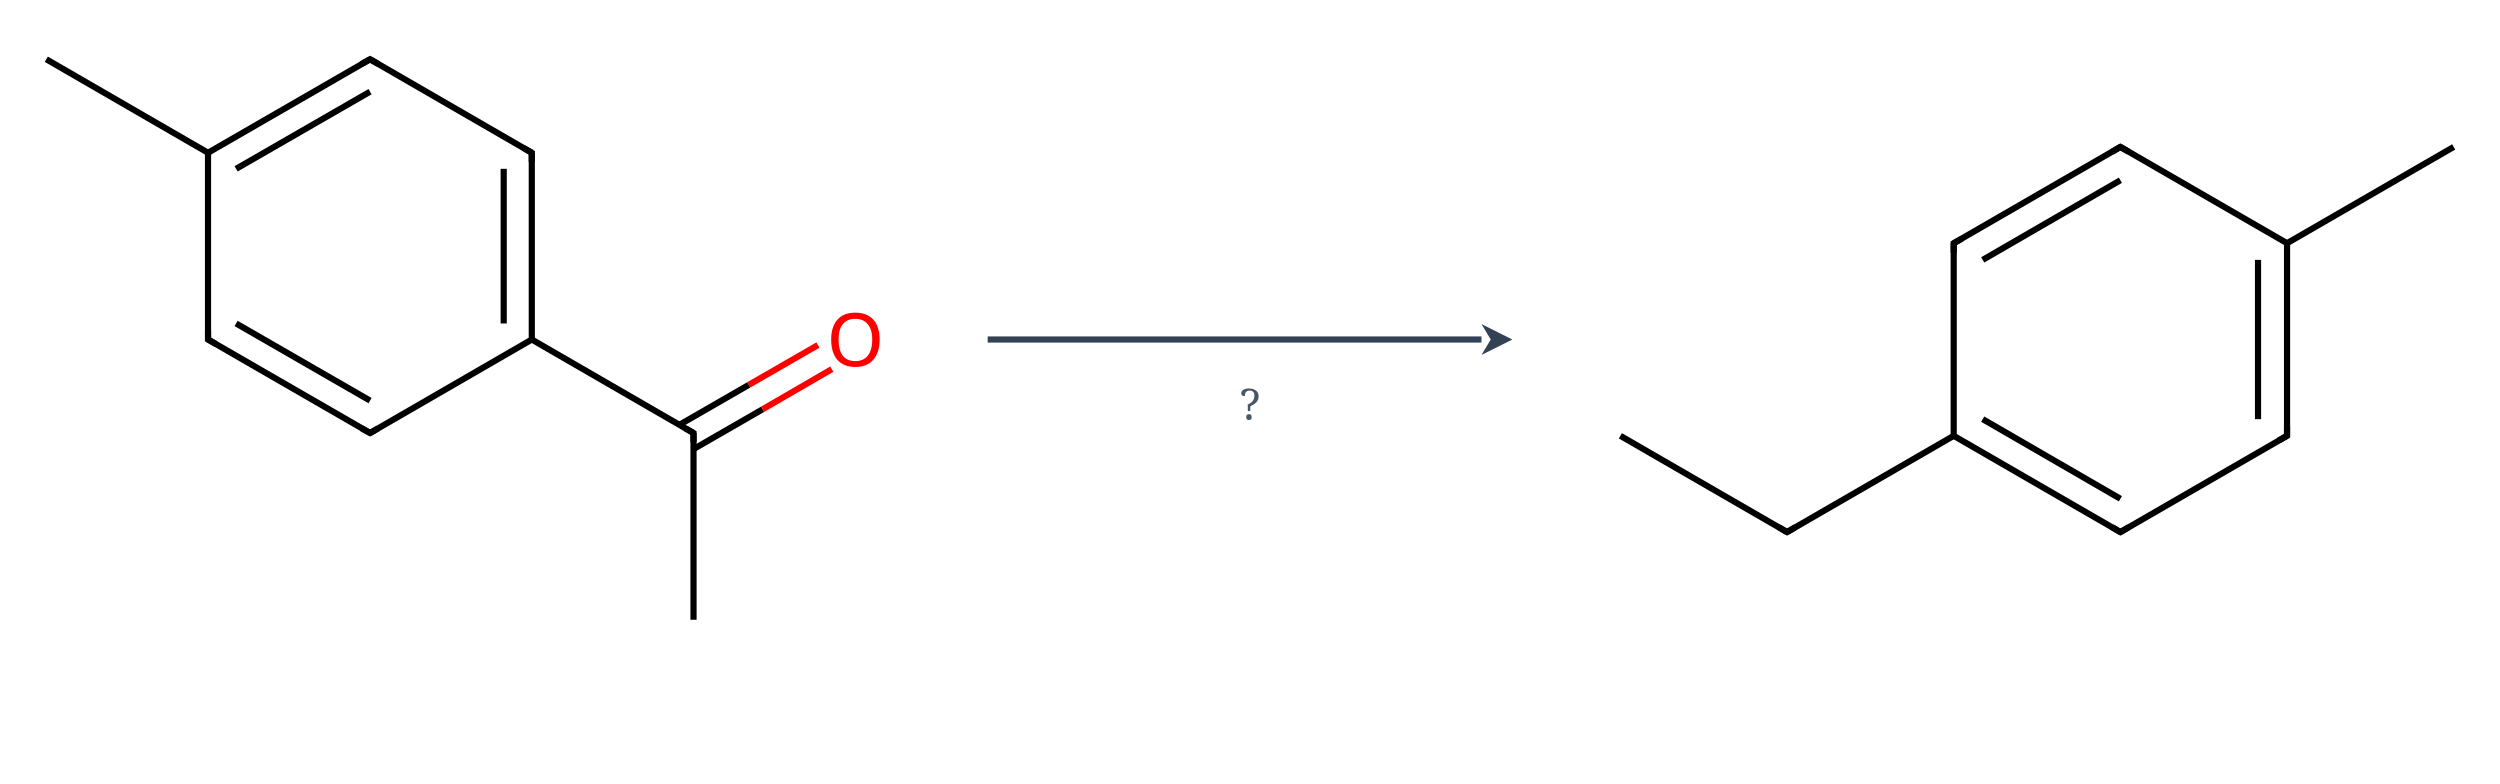
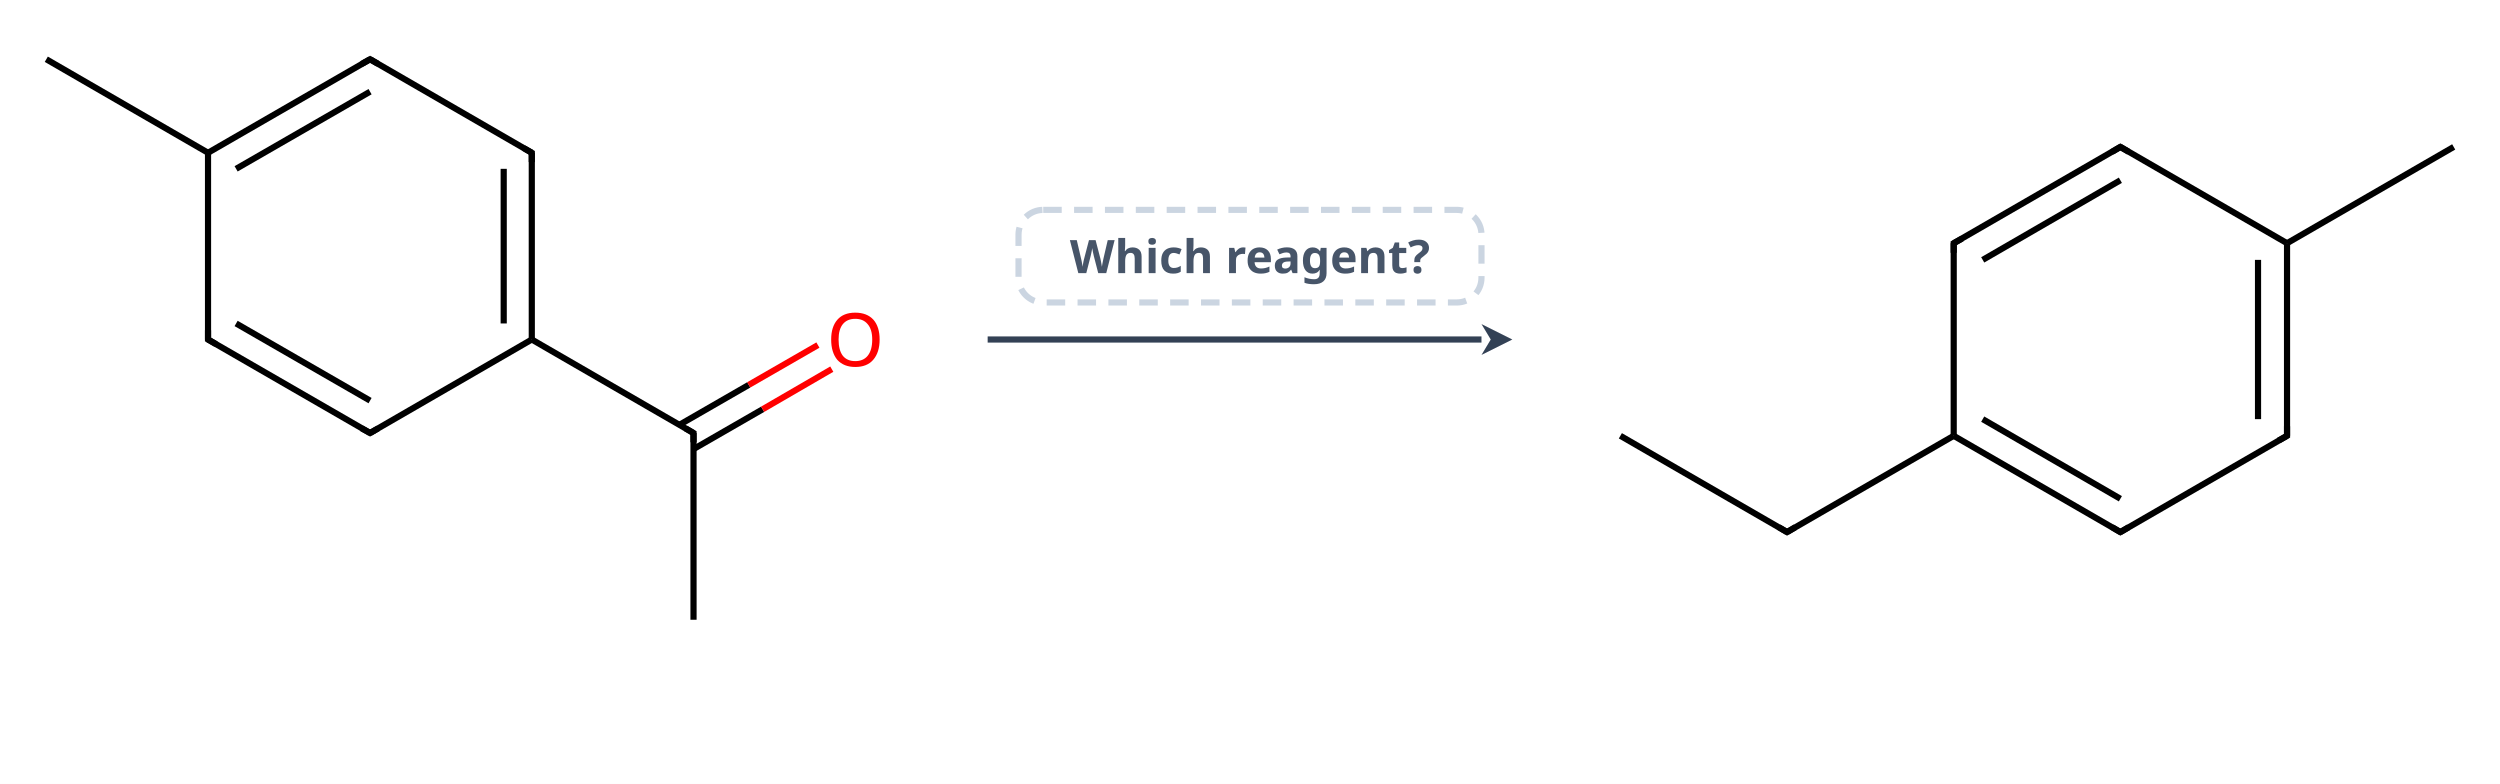
<svg xmlns="http://www.w3.org/2000/svg" width="810" height="254" viewBox="0 0 810 254">
  <rect width="810" height="254" fill="white" />
  <g>
    <path class="bond-0 atom-0 atom-1" d="M 224.7,200.8 L 224.7,140.3" style="fill:none;fill-rule:evenodd;stroke:#000000;stroke-width:2.0px;stroke-linecap:butt;stroke-linejoin:miter;stroke-opacity:1" />
    <path class="bond-1 atom-1 atom-2" d="M 224.7,145.5 L 247.1,132.6" style="fill:none;fill-rule:evenodd;stroke:#000000;stroke-width:2.0px;stroke-linecap:butt;stroke-linejoin:miter;stroke-opacity:1" />
    <path class="bond-1 atom-1 atom-2" d="M 247.1,132.6 L 269.5,119.6" style="fill:none;fill-rule:evenodd;stroke:#FF0000;stroke-width:2.0px;stroke-linecap:butt;stroke-linejoin:miter;stroke-opacity:1" />
    <path class="bond-1 atom-1 atom-2" d="M 220.2,137.6 L 242.6,124.7" style="fill:none;fill-rule:evenodd;stroke:#000000;stroke-width:2.0px;stroke-linecap:butt;stroke-linejoin:miter;stroke-opacity:1" />
    <path class="bond-1 atom-1 atom-2" d="M 242.6,124.7 L 265.0,111.8" style="fill:none;fill-rule:evenodd;stroke:#FF0000;stroke-width:2.0px;stroke-linecap:butt;stroke-linejoin:miter;stroke-opacity:1" />
    <path class="bond-2 atom-1 atom-3" d="M 224.7,140.3 L 172.3,110.0" style="fill:none;fill-rule:evenodd;stroke:#000000;stroke-width:2.0px;stroke-linecap:butt;stroke-linejoin:miter;stroke-opacity:1" />
    <path class="bond-3 atom-3 atom-4" d="M 172.3,110.0 L 119.9,140.3" style="fill:none;fill-rule:evenodd;stroke:#000000;stroke-width:2.0px;stroke-linecap:butt;stroke-linejoin:miter;stroke-opacity:1" />
    <path class="bond-4 atom-4 atom-5" d="M 119.9,140.3 L 67.4,110.0" style="fill:none;fill-rule:evenodd;stroke:#000000;stroke-width:2.0px;stroke-linecap:butt;stroke-linejoin:miter;stroke-opacity:1" />
    <path class="bond-4 atom-4 atom-5" d="M 119.9,129.8 L 76.5,104.8" style="fill:none;fill-rule:evenodd;stroke:#000000;stroke-width:2.0px;stroke-linecap:butt;stroke-linejoin:miter;stroke-opacity:1" />
    <path class="bond-5 atom-5 atom-6" d="M 67.4,110.0 L 67.4,49.5" style="fill:none;fill-rule:evenodd;stroke:#000000;stroke-width:2.0px;stroke-linecap:butt;stroke-linejoin:miter;stroke-opacity:1" />
    <path class="bond-6 atom-6 atom-7" d="M 67.4,49.5 L 15.0,19.2" style="fill:none;fill-rule:evenodd;stroke:#000000;stroke-width:2.0px;stroke-linecap:butt;stroke-linejoin:miter;stroke-opacity:1" />
    <path class="bond-7 atom-6 atom-8" d="M 67.4,49.5 L 119.9,19.2" style="fill:none;fill-rule:evenodd;stroke:#000000;stroke-width:2.0px;stroke-linecap:butt;stroke-linejoin:miter;stroke-opacity:1" />
    <path class="bond-7 atom-6 atom-8" d="M 76.5,54.7 L 119.9,29.7" style="fill:none;fill-rule:evenodd;stroke:#000000;stroke-width:2.0px;stroke-linecap:butt;stroke-linejoin:miter;stroke-opacity:1" />
    <path class="bond-8 atom-8 atom-9" d="M 119.9,19.2 L 172.3,49.5" style="fill:none;fill-rule:evenodd;stroke:#000000;stroke-width:2.0px;stroke-linecap:butt;stroke-linejoin:miter;stroke-opacity:1" />
    <path class="bond-9 atom-9 atom-3" d="M 172.3,49.5 L 172.3,110.0" style="fill:none;fill-rule:evenodd;stroke:#000000;stroke-width:2.0px;stroke-linecap:butt;stroke-linejoin:miter;stroke-opacity:1" />
    <path class="bond-9 atom-9 atom-3" d="M 163.2,54.7 L 163.2,104.8" style="fill:none;fill-rule:evenodd;stroke:#000000;stroke-width:2.0px;stroke-linecap:butt;stroke-linejoin:miter;stroke-opacity:1" />
    <path d="M 224.7,143.3 L 224.7,140.3 L 222.1,138.8" style="fill:none;stroke:#000000;stroke-width:2.0px;stroke-linecap:butt;stroke-linejoin:miter;stroke-miterlimit:10;stroke-opacity:1;" />
    <path d="M 122.5,138.8 L 119.9,140.3 L 117.2,138.8" style="fill:none;stroke:#000000;stroke-width:2.0px;stroke-linecap:butt;stroke-linejoin:miter;stroke-miterlimit:10;stroke-opacity:1;" />
    <path d="M 70.0,111.5 L 67.4,110.0 L 67.4,107.0" style="fill:none;stroke:#000000;stroke-width:2.0px;stroke-linecap:butt;stroke-linejoin:miter;stroke-miterlimit:10;stroke-opacity:1;" />
    <path d="M 117.2,20.7 L 119.9,19.2 L 122.5,20.7" style="fill:none;stroke:#000000;stroke-width:2.0px;stroke-linecap:butt;stroke-linejoin:miter;stroke-miterlimit:10;stroke-opacity:1;" />
    <path d="M 169.7,48.0 L 172.3,49.5 L 172.3,52.5" style="fill:none;stroke:#000000;stroke-width:2.0px;stroke-linecap:butt;stroke-linejoin:miter;stroke-miterlimit:10;stroke-opacity:1;" />
    <path class="atom-2" d="M 269.3 110.0 Q 269.3 105.9, 271.3 103.6 Q 273.3 101.3, 277.1 101.3 Q 280.9 101.3, 283.0 103.6 Q 285.0 105.9, 285.0 110.0 Q 285.0 114.2, 282.9 116.6 Q 280.9 118.9, 277.1 118.9 Q 273.4 118.9, 271.3 116.6 Q 269.3 114.2, 269.3 110.0 M 277.1 117.0 Q 279.7 117.0, 281.1 115.3 Q 282.6 113.5, 282.6 110.0 Q 282.6 106.7, 281.1 105.0 Q 279.7 103.3, 277.1 103.3 Q 274.5 103.3, 273.1 105.0 Q 271.7 106.7, 271.7 110.0 Q 271.7 113.5, 273.1 115.3 Q 274.5 117.0, 277.1 117.0 " fill="#FF0000" />
  </g>
  <g transform="translate(510,0)">
    <path class="bond-0 atom-0 atom-1" d="M 15.0,141.2 L 69.0,172.4" style="fill:none;fill-rule:evenodd;stroke:#000000;stroke-width:2.0px;stroke-linecap:butt;stroke-linejoin:miter;stroke-opacity:1" />
    <path class="bond-1 atom-1 atom-2" d="M 69.0,172.4 L 123.0,141.2" style="fill:none;fill-rule:evenodd;stroke:#000000;stroke-width:2.0px;stroke-linecap:butt;stroke-linejoin:miter;stroke-opacity:1" />
    <path class="bond-2 atom-2 atom-3" d="M 123.0,141.2 L 123.0,78.8" style="fill:none;fill-rule:evenodd;stroke:#000000;stroke-width:2.0px;stroke-linecap:butt;stroke-linejoin:miter;stroke-opacity:1" />
    <path class="bond-3 atom-3 atom-4" d="M 123.0,78.8 L 177.0,47.6" style="fill:none;fill-rule:evenodd;stroke:#000000;stroke-width:2.0px;stroke-linecap:butt;stroke-linejoin:miter;stroke-opacity:1" />
    <path class="bond-3 atom-3 atom-4" d="M 132.4,84.2 L 177.0,58.4" style="fill:none;fill-rule:evenodd;stroke:#000000;stroke-width:2.0px;stroke-linecap:butt;stroke-linejoin:miter;stroke-opacity:1" />
    <path class="bond-4 atom-4 atom-5" d="M 177.0,47.6 L 231.0,78.8" style="fill:none;fill-rule:evenodd;stroke:#000000;stroke-width:2.0px;stroke-linecap:butt;stroke-linejoin:miter;stroke-opacity:1" />
    <path class="bond-5 atom-5 atom-6" d="M 231.0,78.8 L 285.0,47.6" style="fill:none;fill-rule:evenodd;stroke:#000000;stroke-width:2.0px;stroke-linecap:butt;stroke-linejoin:miter;stroke-opacity:1" />
    <path class="bond-6 atom-5 atom-7" d="M 231.0,78.8 L 231.0,141.2" style="fill:none;fill-rule:evenodd;stroke:#000000;stroke-width:2.0px;stroke-linecap:butt;stroke-linejoin:miter;stroke-opacity:1" />
    <path class="bond-6 atom-5 atom-7" d="M 221.6,84.2 L 221.6,135.8" style="fill:none;fill-rule:evenodd;stroke:#000000;stroke-width:2.0px;stroke-linecap:butt;stroke-linejoin:miter;stroke-opacity:1" />
    <path class="bond-7 atom-7 atom-8" d="M 231.0,141.2 L 177.0,172.4" style="fill:none;fill-rule:evenodd;stroke:#000000;stroke-width:2.0px;stroke-linecap:butt;stroke-linejoin:miter;stroke-opacity:1" />
    <path class="bond-8 atom-8 atom-2" d="M 177.0,172.4 L 123.0,141.2" style="fill:none;fill-rule:evenodd;stroke:#000000;stroke-width:2.0px;stroke-linecap:butt;stroke-linejoin:miter;stroke-opacity:1" />
    <path class="bond-8 atom-8 atom-2" d="M 177.0,161.6 L 132.4,135.8" style="fill:none;fill-rule:evenodd;stroke:#000000;stroke-width:2.0px;stroke-linecap:butt;stroke-linejoin:miter;stroke-opacity:1" />
    <path d="M 66.3,170.8 L 69.0,172.4 L 71.7,170.8" style="fill:none;stroke:#000000;stroke-width:2.0px;stroke-linecap:butt;stroke-linejoin:miter;stroke-miterlimit:10;stroke-opacity:1;" />
    <path d="M 123.0,81.9 L 123.0,78.8 L 125.7,77.3" style="fill:none;stroke:#000000;stroke-width:2.0px;stroke-linecap:butt;stroke-linejoin:miter;stroke-miterlimit:10;stroke-opacity:1;" />
    <path d="M 174.3,49.2 L 177.0,47.6 L 179.7,49.2" style="fill:none;stroke:#000000;stroke-width:2.0px;stroke-linecap:butt;stroke-linejoin:miter;stroke-miterlimit:10;stroke-opacity:1;" />
    <path d="M 231.0,138.1 L 231.0,141.2 L 228.3,142.7" style="fill:none;stroke:#000000;stroke-width:2.0px;stroke-linecap:butt;stroke-linejoin:miter;stroke-miterlimit:10;stroke-opacity:1;" />
    <path d="M 179.7,170.8 L 177.0,172.4 L 174.3,170.8" style="fill:none;stroke:#000000;stroke-width:2.0px;stroke-linecap:butt;stroke-linejoin:miter;stroke-miterlimit:10;stroke-opacity:1;" />
  </g>
  <line x1="320" y1="110.0" x2="480" y2="110.0" stroke="#334155" stroke-width="2" />
  <path d="M480,105.0 L490,110.0 L480,115.0 L483,110.0 Z" fill="#334155" />
-   <text x="405.0" y="136.0" text-anchor="middle" font-family="Georgia, serif" font-size="14" fill="#475569">?</text>
+   <rect x="330.0" y="68.0" width="150" height="30" rx="8" fill="white" stroke="#cbd5e1" stroke-width="2" stroke-dasharray="6 4" />
+   <text x="405.0" y="88.5" text-anchor="middle" font-family="Nunito, ui-rounded, system-ui, Segoe UI, sans-serif" font-size="15" font-weight="800" fill="#475569">Which reagent?</text>
</svg>
